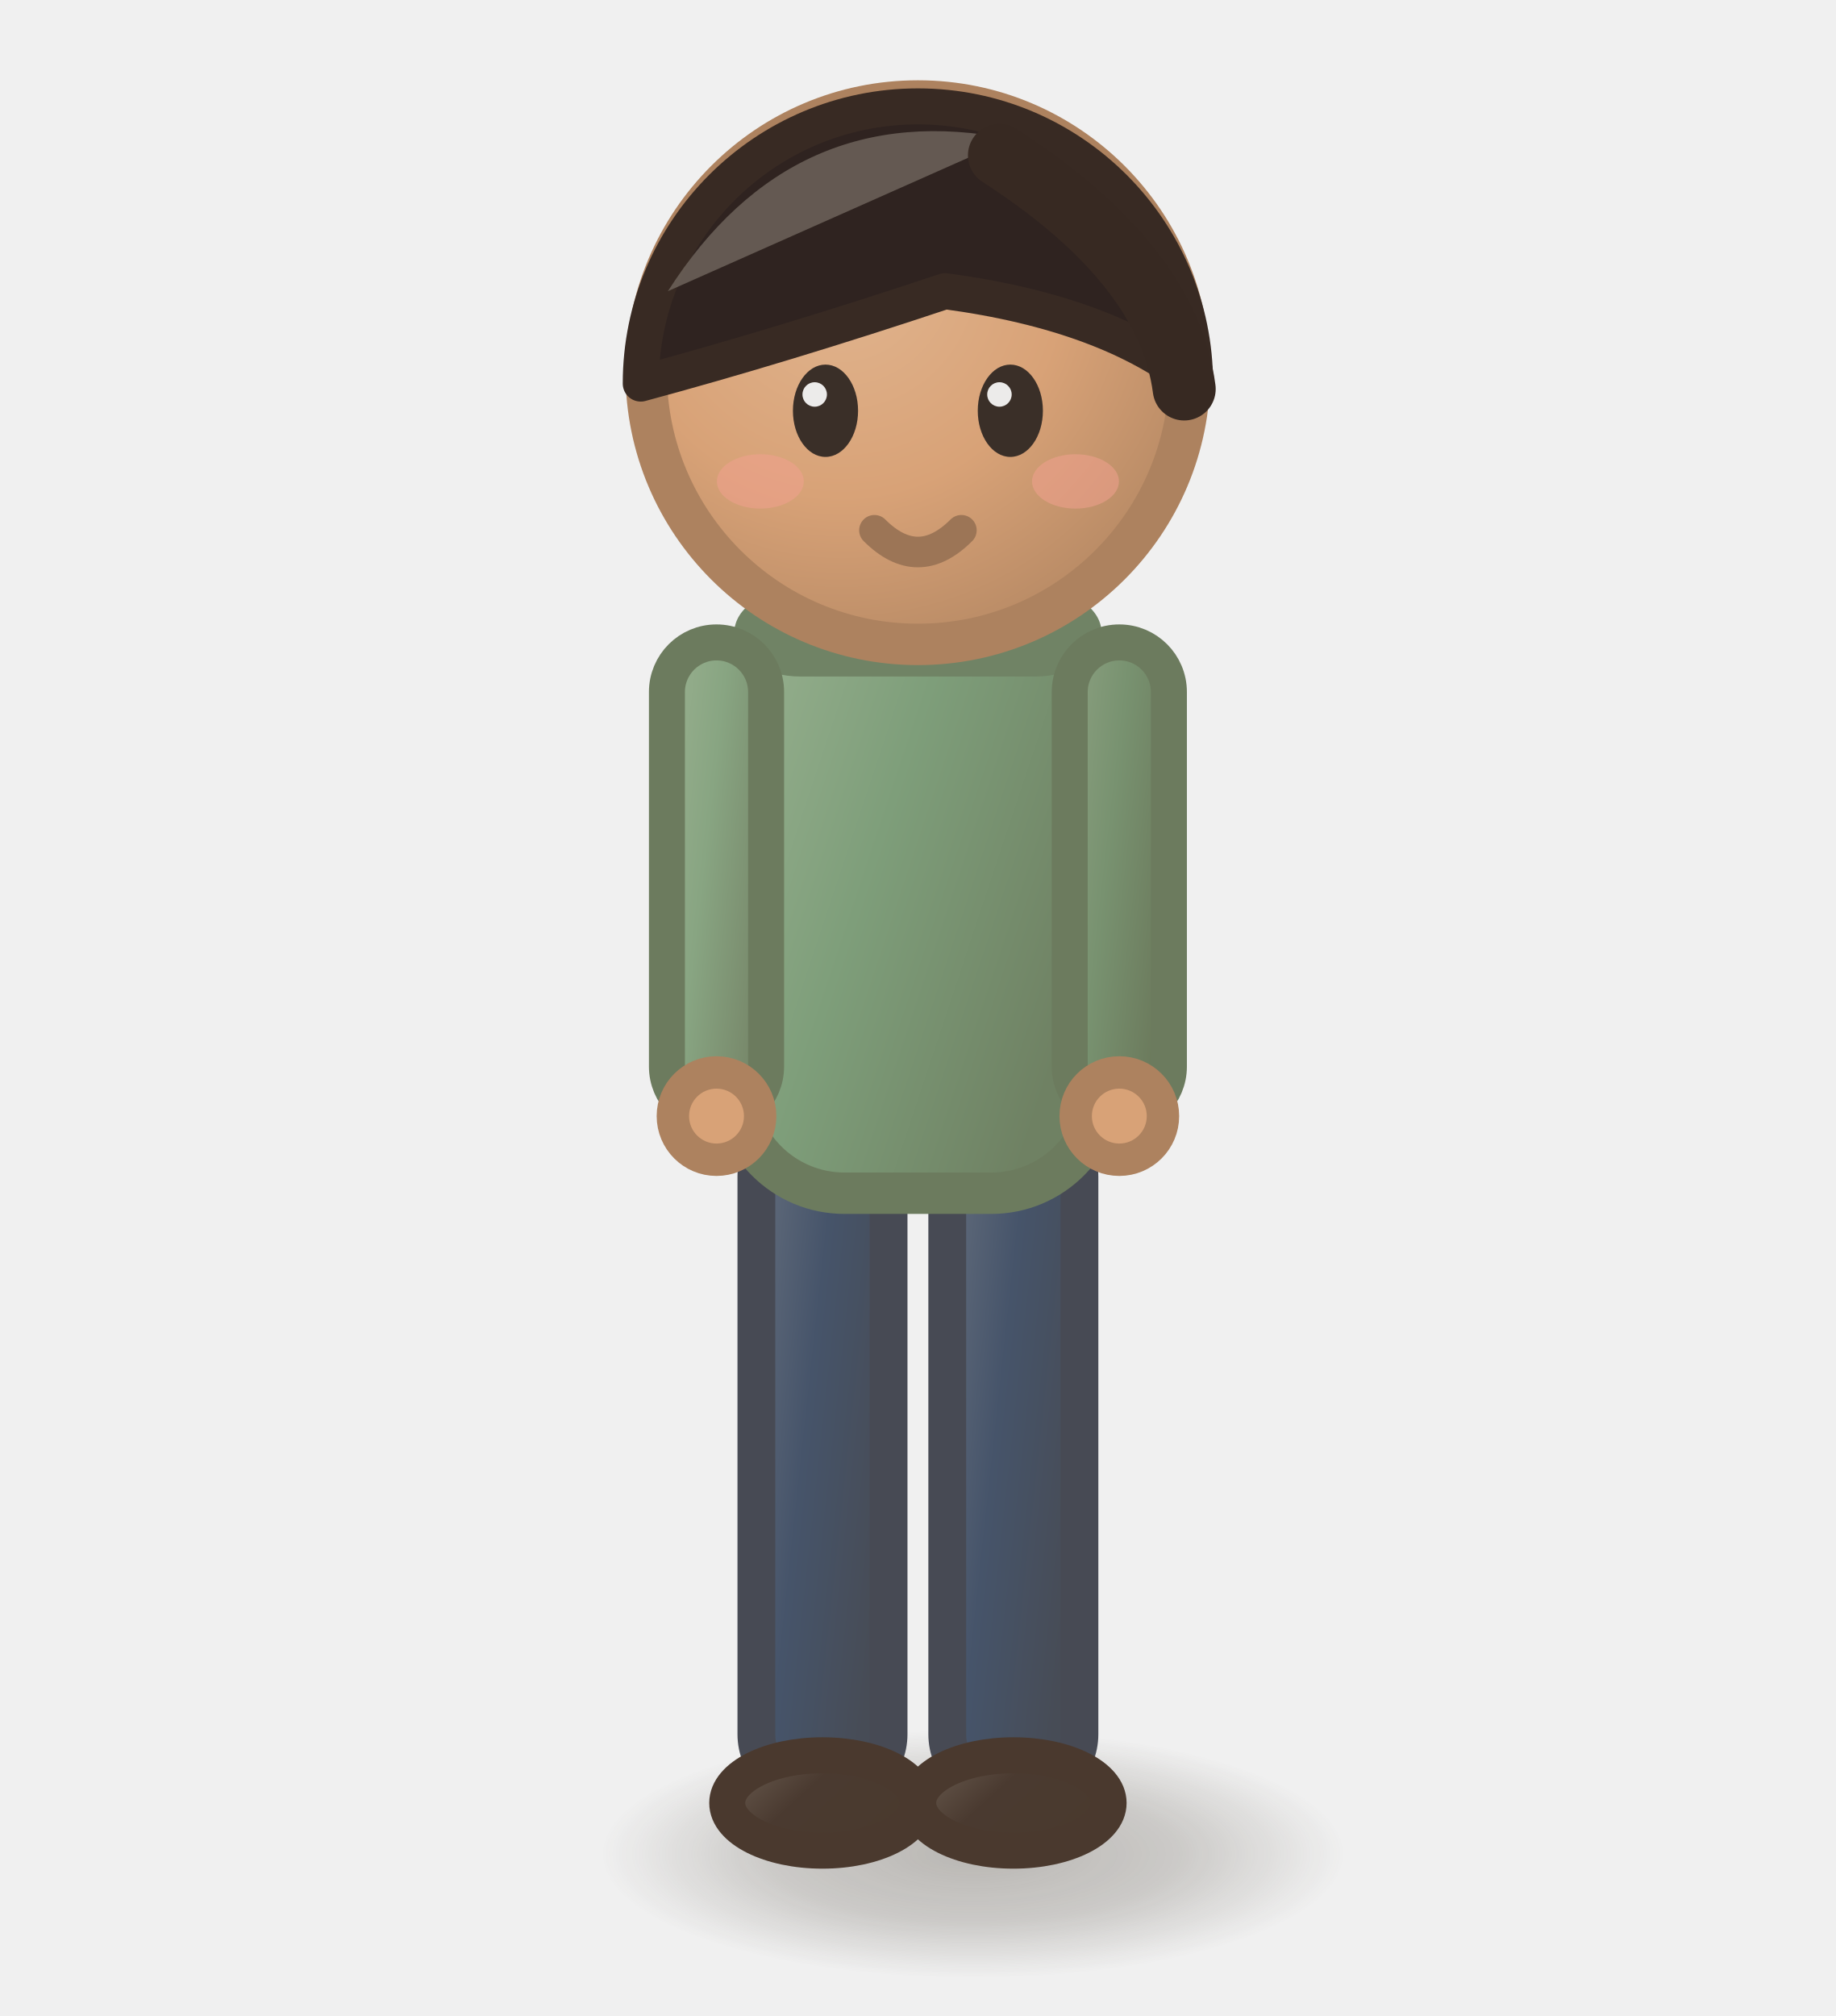
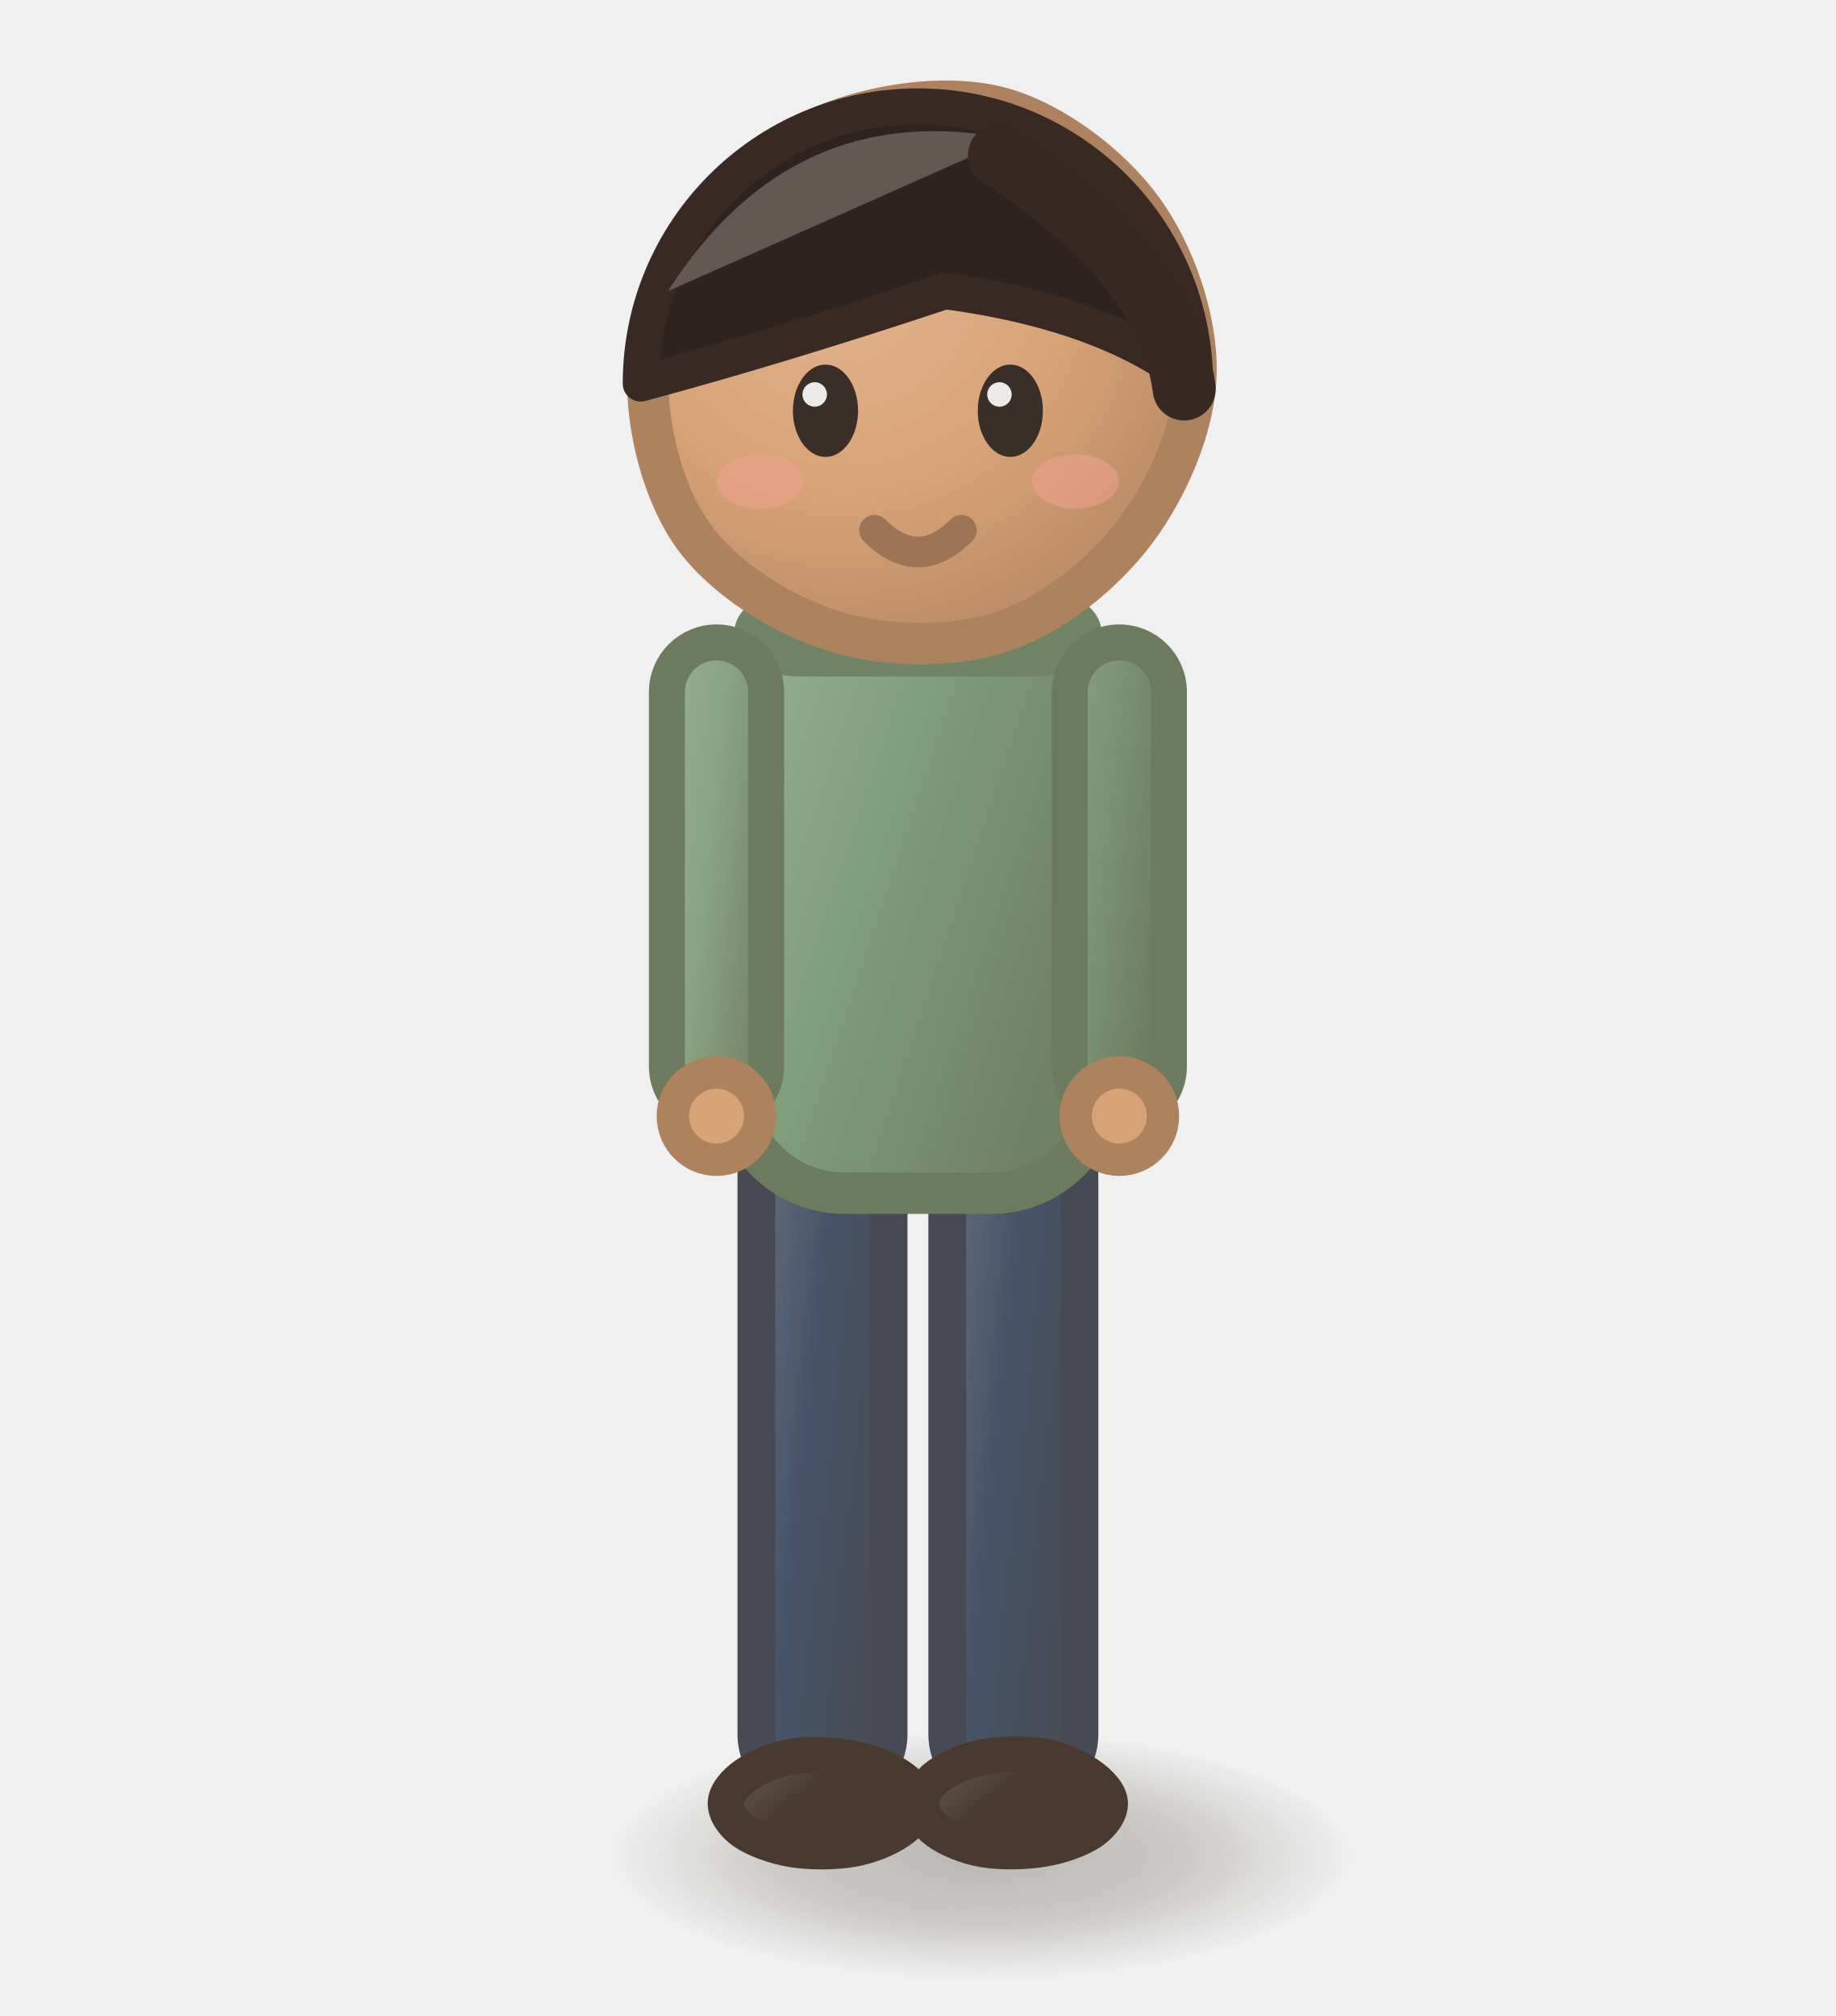
<svg xmlns="http://www.w3.org/2000/svg" width="204" height="224" viewBox="0 0 204 224">
  <defs>
    <radialGradient id="r244" cx="0.5" cy="0.5" r="0.5">
      <stop offset="0" stop-color="#3A3226" stop-opacity="0.3" />
      <stop offset="0.55" stop-color="#3A3226" stop-opacity="0.2" />
      <stop offset="1" stop-color="#3A3226" stop-opacity="0" />
    </radialGradient>
    <linearGradient id="l245" x1="0" y1="0" x2="1" y2="0.55">
      <stop offset="0" stop-color="#646E7D" />
      <stop offset="0.48" stop-color="#46546A" />
      <stop offset="1" stop-color="#474C56" />
    </linearGradient>
    <linearGradient id="l246" x1="0" y1="0" x2="1" y2="0.55">
      <stop offset="0" stop-color="#646E7D" />
      <stop offset="0.48" stop-color="#46546A" />
      <stop offset="1" stop-color="#474C56" />
    </linearGradient>
    <linearGradient id="l247" x1="0" y1="0" x2="1" y2="0.55">
      <stop offset="0" stop-color="#6E6054" />
      <stop offset="0.48" stop-color="#4A3A30" />
      <stop offset="1" stop-color="#4A3A2E" />
    </linearGradient>
    <linearGradient id="l248" x1="0" y1="0" x2="1" y2="0.55">
      <stop offset="0" stop-color="#6E6054" />
      <stop offset="0.48" stop-color="#4A3A30" />
      <stop offset="1" stop-color="#4A3A2E" />
    </linearGradient>
    <linearGradient id="l249" x1="0" y1="0" x2="1" y2="0.55">
      <stop offset="0" stop-color="#9AB291" />
      <stop offset="0.48" stop-color="#7E9E7A" />
      <stop offset="1" stop-color="#6F8163" />
    </linearGradient>
    <linearGradient id="l250" x1="0" y1="0" x2="1" y2="0.55">
      <stop offset="0" stop-color="#99B08F" />
      <stop offset="0.48" stop-color="#88A582" />
      <stop offset="1" stop-color="#78896B" />
    </linearGradient>
    <linearGradient id="l251" x1="0" y1="0" x2="1" y2="0.55">
      <stop offset="0" stop-color="#8BA080" />
      <stop offset="0.48" stop-color="#789270" />
      <stop offset="1" stop-color="#6C7B5D" />
    </linearGradient>
    <radialGradient id="r252" cx="0.36" cy="0.32" r="0.74">
      <stop offset="0" stop-color="#E1B58F" />
      <stop offset="0.55" stop-color="#D8A277" />
      <stop offset="1" stop-color="#B68964" />
    </radialGradient>
  </defs>
-   <ellipse cx="108.12" cy="206" rx="41.11" ry="13.79" fill="url(#r244)" />
+   <path d="M 150.4 206 C 150.51 208.72, 146.79 212.02, 141.89 214.23 C 136.99 216.45, 128.77 218.43, 120.99 219.29 C 113.2 220.14, 102.98 220.19, 95.18 219.36 C 87.39 218.52, 78.82 216.48, 74.24 214.26 C 69.66 212.03, 67.63 208.73, 67.72 206 C 67.8 203.27, 70.13 200.05, 74.76 197.87 C 79.38 195.69, 87.8 193.72, 95.45 192.92 C 103.1 192.12, 113.03 192.22, 120.66 193.06 C 128.28 193.89, 136.23 195.78, 141.19 197.94 C 146.15 200.1, 150.28 203.28, 150.4 206 Z" fill="url(#r244)" />
  <g transform="translate(0,0)">
    <rect x="84.05" y="124.58" width="14.69" height="74.28" rx="6.169" fill="url(#l245)" stroke="#474A54" stroke-width="4.2" />
    <rect x="105.26" y="124.58" width="14.69" height="74.28" rx="6.169" fill="url(#l246)" stroke="#474A54" stroke-width="4.2" />
-     <ellipse cx="91.39" cy="200.33" rx="10.58" ry="5.3" fill="url(#l247)" stroke="#4A392E" stroke-width="4.0" />
-     <ellipse cx="112.61" cy="200.33" rx="10.58" ry="5.3" fill="url(#l248)" stroke="#4A392E" stroke-width="4.0" />
+     <path d="M 102.18 200.33 C 102.21 201.35, 101.13 202.57, 99.89 203.42 C 98.64 204.28, 96.68 205.11, 94.71 205.45 C 92.74 205.79, 90.06 205.8, 88.06 205.48 C 86.05 205.15, 83.91 204.36, 82.67 203.51 C 81.44 202.65, 80.6 201.37, 80.64 200.33 C 80.67 199.28, 81.65 198.09, 82.89 197.23 C 84.12 196.37, 86.09 195.47, 88.05 195.16 C 90 194.85, 92.65 195.02, 94.6 195.38 C 96.55 195.73, 98.46 196.47, 99.73 197.29 C 100.99 198.12, 102.16 199.31, 102.18 200.33 Z" fill="url(#l247)" stroke="#4A392E" stroke-width="4.0" stroke-linejoin="round" />
+     <path d="M 123.34 200.33 C 123.39 201.36, 122.52 202.64, 121.28 203.49 C 120.04 204.34, 117.92 205.1, 115.91 205.43 C 113.91 205.76, 111.23 205.82, 109.27 205.48 C 107.3 205.15, 105.28 204.28, 104.12 203.42 C 102.97 202.56, 102.31 201.35, 102.34 200.33 C 102.36 199.31, 103.13 198.15, 104.29 197.3 C 105.45 196.45, 107.36 195.58, 109.3 195.23 C 111.24 194.87, 114 194.83, 115.95 195.17 C 117.9 195.51, 119.77 196.41, 121 197.27 C 122.24 198.13, 123.3 199.29, 123.34 200.33 Z" fill="url(#l248)" stroke="#4A392E" stroke-width="4.0" stroke-linejoin="round" />
    <rect x="81.6" y="65.38" width="40.8" height="67.2" rx="12.24" fill="url(#l249)" stroke="#6C7B5E" stroke-width="4.6" />
    <rect x="81.6" y="65.38" width="40.8" height="9.79" rx="7.344" fill="#708365" />
    <rect x="74.11" y="71.38" width="11.02" height="52.63" rx="5.508" fill="url(#l250)" stroke="#6C7B5E" stroke-width="4.0" />
    <circle cx="79.62" cy="124.01" r="4.85" fill="#D8A277" stroke="#AD825F" stroke-width="3.6" />
    <rect x="118.87" y="71.38" width="11.02" height="52.63" rx="5.508" fill="url(#l251)" stroke="#6C7B5E" stroke-width="4.0" />
    <circle cx="124.38" cy="124.01" r="4.85" fill="#D8A277" stroke="#AD825F" stroke-width="3.6" />
-     <circle cx="102" cy="41.41" r="30.19" fill="url(#r252)" stroke="#AD825F" stroke-width="4.6" />
+     <path d="M 132.9 41.41 C 132.78 47.36, 129.79 54.19, 126.2 58.99 C 122.6 63.79, 116.94 68.33, 111.35 70.19 C 105.76 72.05, 98.39 71.91, 92.67 70.13 C 86.95 68.36, 80.49 64.33, 77.04 59.55 C 73.6 54.76, 71.79 47.31, 71.99 41.41 C 72.2 35.52, 74.79 28.84, 78.28 24.17 C 81.76 19.51, 87.36 15.44, 92.91 13.43 C 98.45 11.41, 105.86 10.43, 111.53 12.07 C 117.21 13.72, 123.39 18.4, 126.95 23.29 C 130.51 28.18, 133.03 35.46, 132.9 41.41 Z" fill="url(#r252)" stroke="#AD825F" stroke-width="4.6" stroke-linejoin="round" />
    <ellipse cx="91.73" cy="45.64" rx="3.62" ry="5.13" fill="#3A2F28" />
    <circle cx="90.53" cy="43.83" r="1.36" fill="#FFFFFF" opacity="0.9" />
    <ellipse cx="84.49" cy="53.49" rx="4.83" ry="3.02" fill="#F0A08E" opacity="0.55" />
    <ellipse cx="112.27" cy="45.64" rx="3.62" ry="5.13" fill="#3A2F28" />
    <circle cx="111.06" cy="43.83" r="1.36" fill="#FFFFFF" opacity="0.9" />
    <ellipse cx="119.51" cy="53.49" rx="4.83" ry="3.02" fill="#F0A08E" opacity="0.55" />
    <path d="M 97.17 58.92 Q 102 63.75, 106.83 58.92" fill="none" stroke="#9C7556" stroke-width="3.4" stroke-linecap="round" stroke-linejoin="round" />
    <path d="M 71.2 42.62 A 30.8 30.8 0 0 1 132.8 42.62 Q 123.13 34.77, 105.02 32.35 Q 86.9 38.39, 71.2 42.62 Z" fill="#2F2320" stroke="#382A23" stroke-width="4.0" stroke-linecap="round" stroke-linejoin="round" />
    <path d="M 74.22 32.35 Q 88.11 10.62, 112.27 15.45 Q 95.96 22.69, 74.22 32.35 Z" fill="#6D635A" opacity="0.85" />
    <path d="M 111.06 17.26 Q 129.78 29.34, 131.59 43.22" fill="none" stroke="#372922" stroke-width="7" stroke-linecap="round" stroke-linejoin="round" />
  </g>
</svg>
